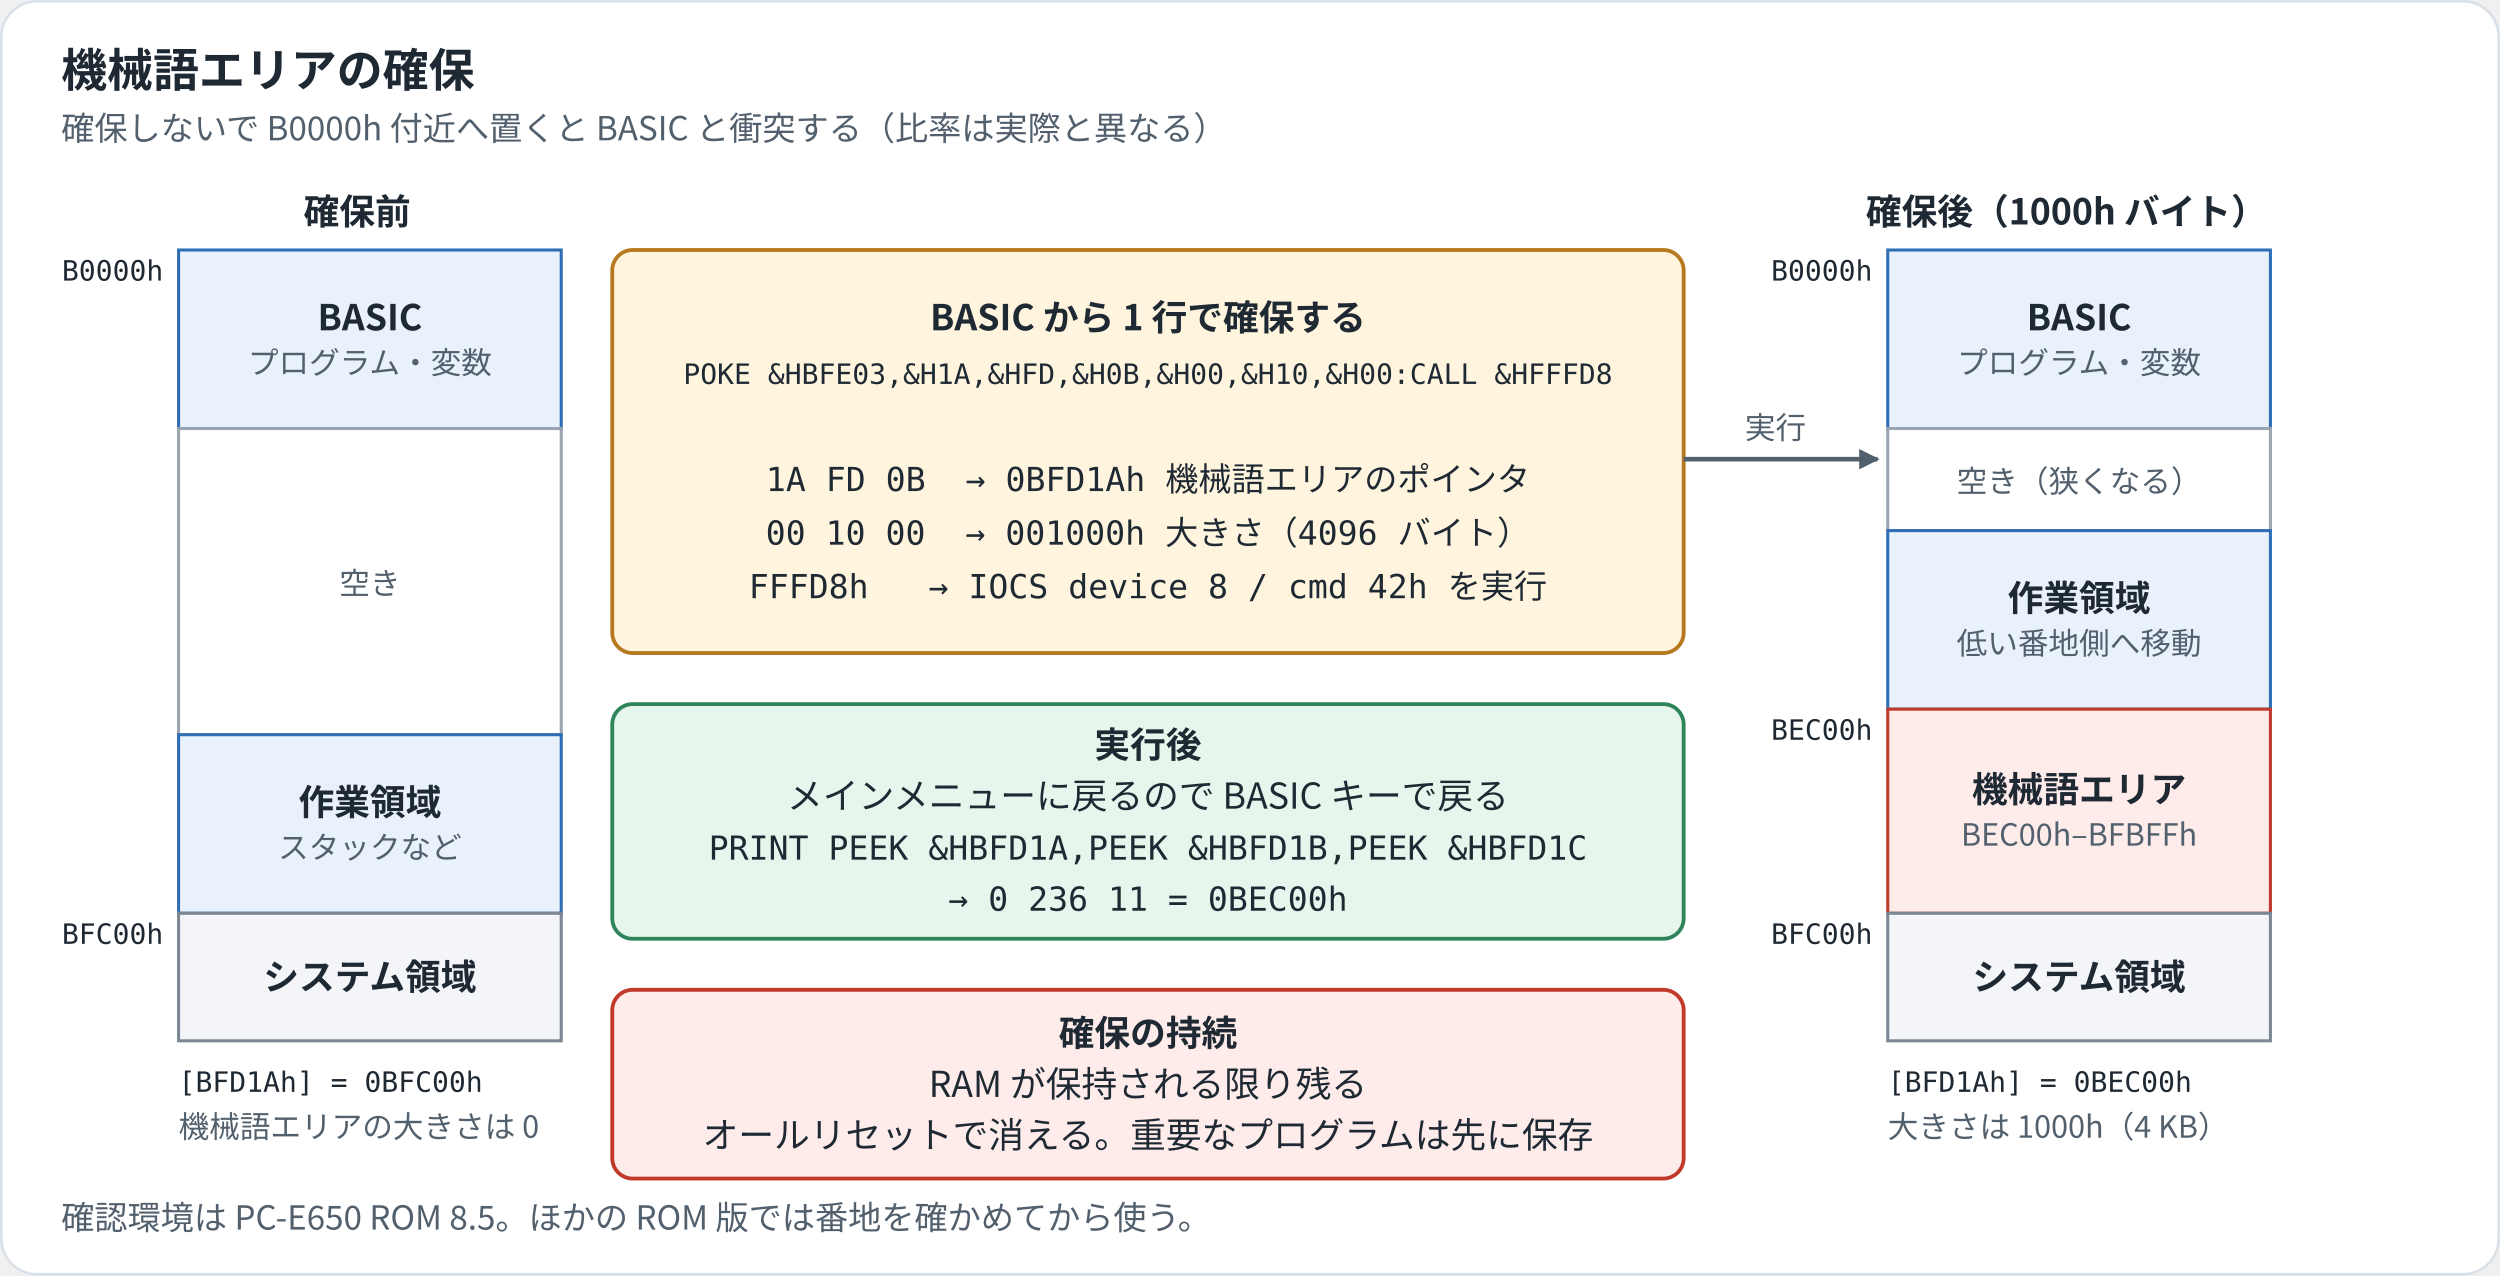
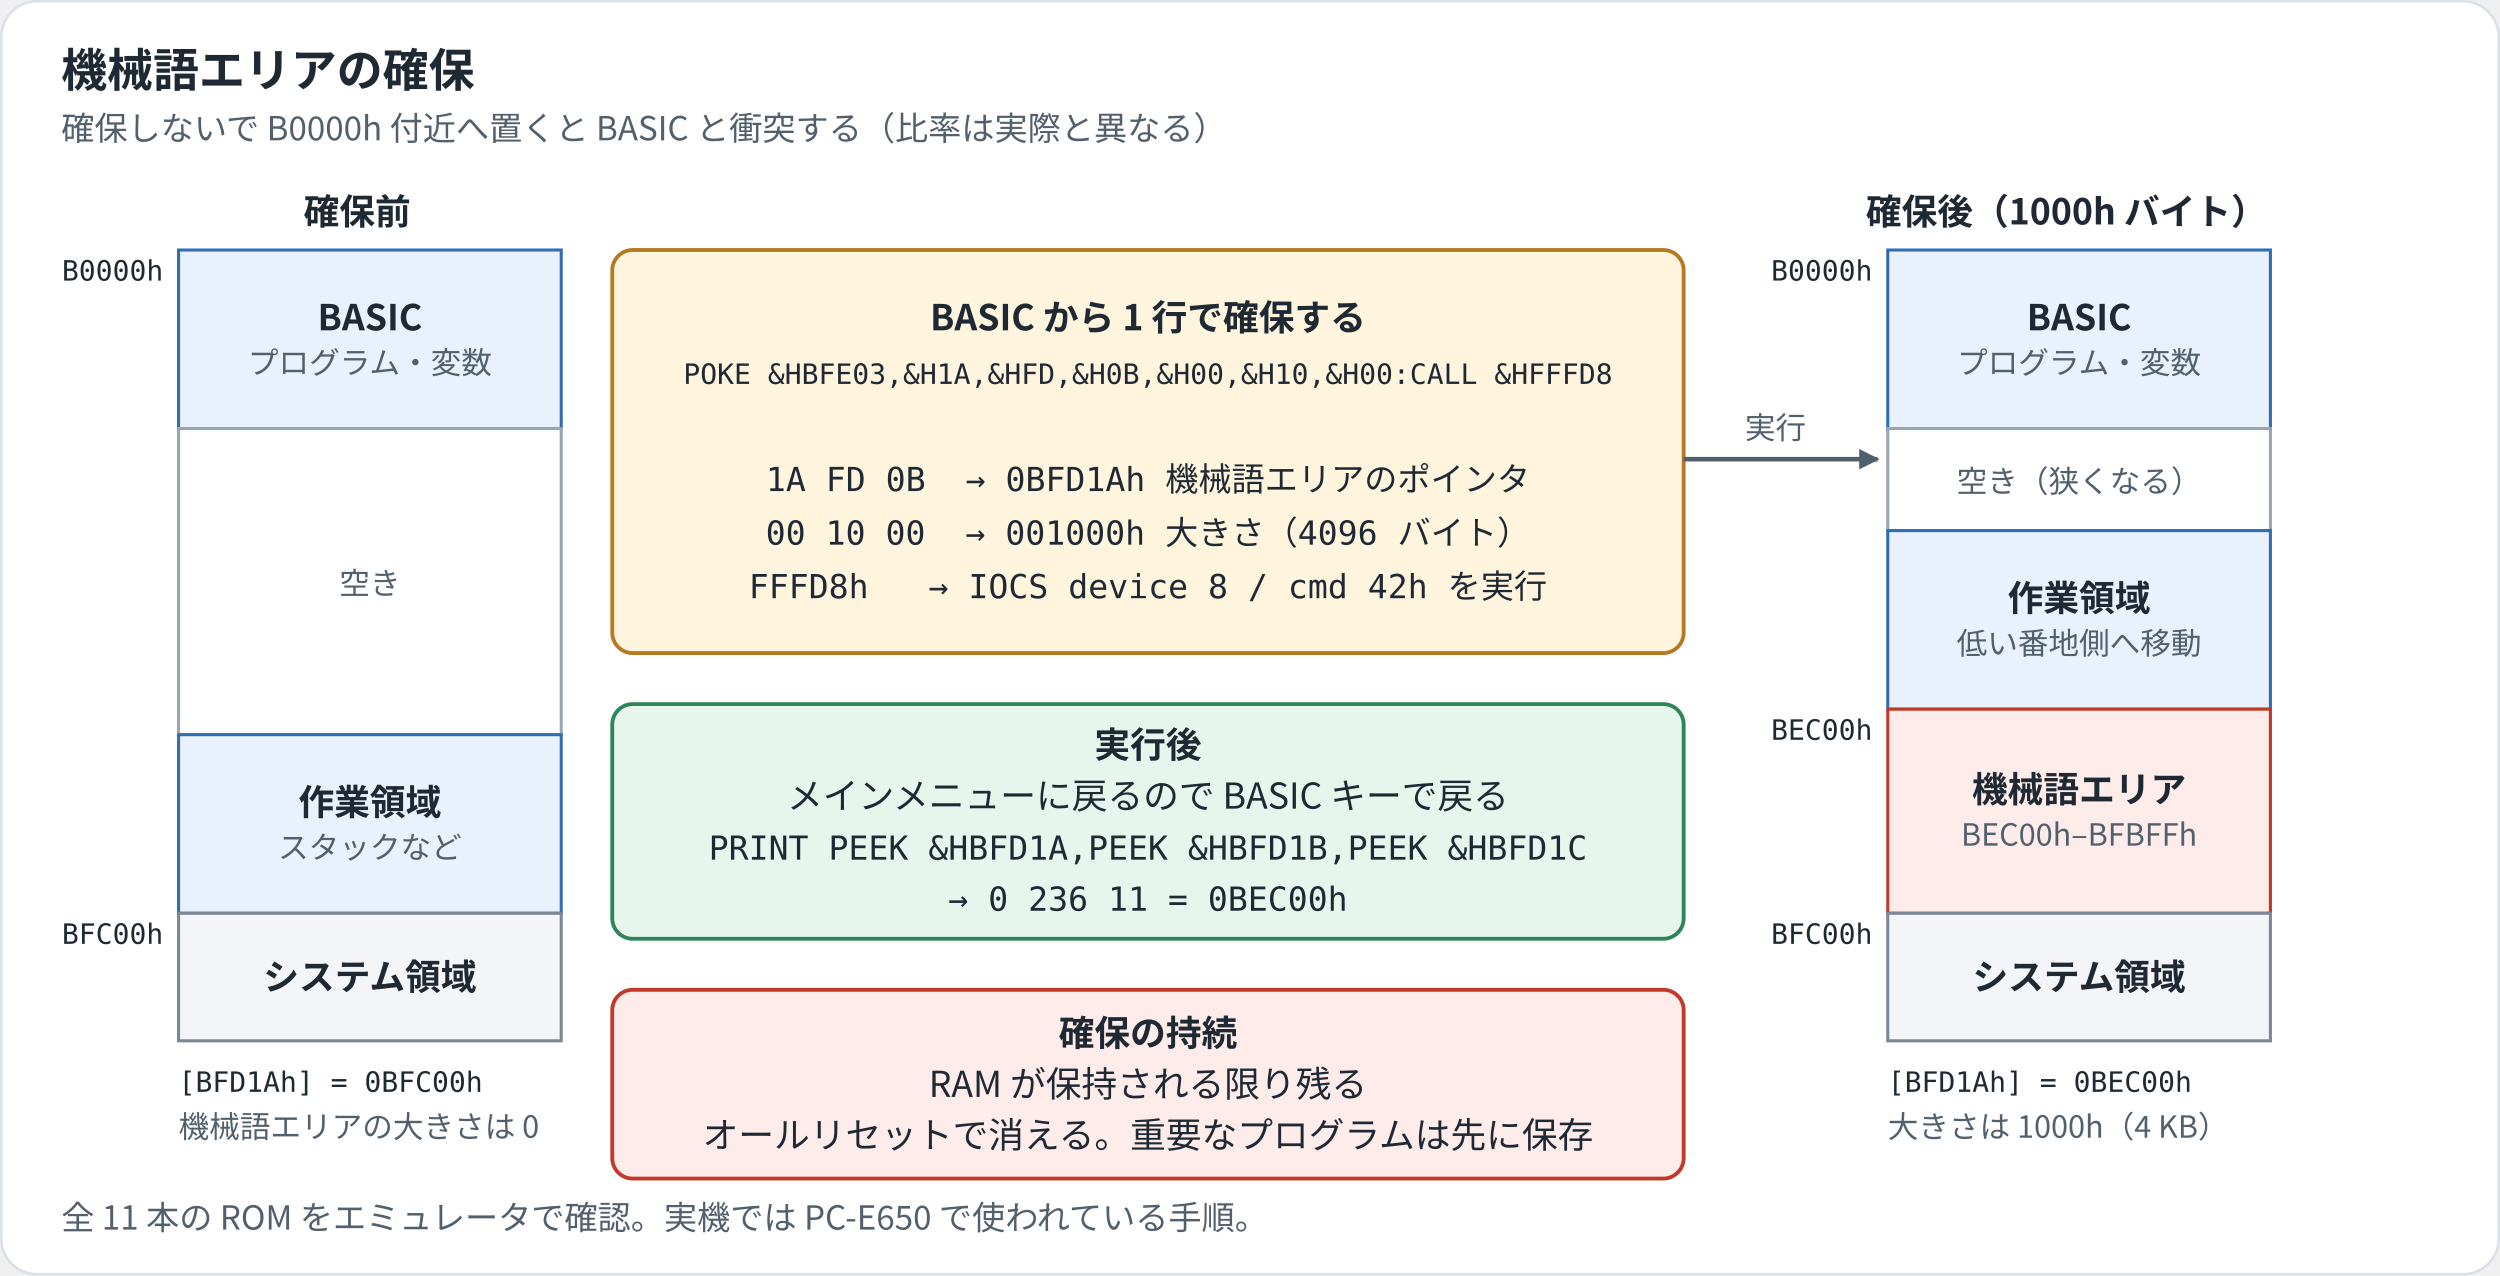
<svg xmlns="http://www.w3.org/2000/svg" viewBox="0 0 980 500" width="980" height="500" role="img" aria-labelledby="t d">
  <style>
    text { font-family: "Yu Gothic UI", "Meiryo", "Hiragino Sans", "Noto Sans CJK JP", "Noto Sans JP", sans-serif; font-size: 14px; fill: #1F2933; }
    .b { font-weight: 700; }
    .h { font-weight: 700; font-size: 18px; }
    .sub { font-size: 13px; fill: #52606D; }
    .s { font-size: 12px; fill: #52606D; }
    .m { font-family: "Cascadia Mono", "Consolas", "Menlo", "DejaVu Sans Mono", monospace; font-size: 13px; }
    .ms { font-family: "Cascadia Mono", "Consolas", "Menlo", "DejaVu Sans Mono", monospace; font-size: 11px; }
    .lbl { font-size: 12px; fill: #52606D; paint-order: stroke; stroke: #FFFFFF; stroke-width: 4px; stroke-linejoin: round; }
  </style>
  <defs>
    <marker id="a52606D" viewBox="0 0 10 10" refX="9" refY="5" markerWidth="8" markerHeight="8" markerUnits="userSpaceOnUse" orient="auto-start-reverse">
      <path d="M0,0 L10,5 L0,10 z" fill="#52606D" />
    </marker>
  </defs>
  <rect x="0.5" y="0.5" width="979" height="499" rx="14" fill="#FFFFFF" stroke="#D9E0E8" />
  <text x="24" y="34" class="h">機械語エリアの確保</text>
  <text x="24" y="55" class="sub">確保しないで B0000h 付近へ置くと BASIC と衝突する（比率は実際と異なる）</text>
  <text x="140" y="88" class="b" text-anchor="middle">確保前</text>
  <rect x="70" y="98" width="150" height="70" rx="0" fill="#E8F1FC" stroke="#2F6DB5" stroke-width="1.2" />
  <text x="145.0" y="129.5" class="b" text-anchor="middle">BASIC</text>
  <text x="145.0" y="146.5" class="s" text-anchor="middle">プログラム・変数</text>
  <text x="64" y="110" class="ms" xml:space="preserve" text-anchor="end">B0000h</text>
  <rect x="70" y="168" width="150" height="120" rx="0" fill="#FFFFFF" stroke="#9AA5B1" stroke-width="1.2" />
  <text x="145.0" y="233.0" class="s" text-anchor="middle">空き</text>
  <rect x="70" y="288" width="150" height="70" rx="0" fill="#E8F1FC" stroke="#2F6DB5" stroke-width="1.2" />
  <text x="145.0" y="319.5" class="b" text-anchor="middle">作業領域</text>
  <text x="145.0" y="336.5" class="s" text-anchor="middle">スタックなど</text>
  <rect x="70" y="358" width="150" height="50" rx="0" fill="#F3F5F8" stroke="#7B8794" stroke-width="1.2" />
  <text x="145.0" y="388.0" class="b" text-anchor="middle">システム領域</text>
  <text x="64" y="370" class="ms" xml:space="preserve" text-anchor="end">BFC00h</text>
  <text x="70" y="428" class="ms" xml:space="preserve">[BFD1Ah] = 0BFC00h</text>
  <text x="70" y="446" class="s">機械語エリアの大きさは 0</text>
  <text x="810" y="88" class="b" text-anchor="middle">確保後（1000h バイト）</text>
  <rect x="740" y="98" width="150" height="70" rx="0" fill="#E8F1FC" stroke="#2F6DB5" stroke-width="1.2" />
  <text x="815.0" y="129.5" class="b" text-anchor="middle">BASIC</text>
  <text x="815.0" y="146.5" class="s" text-anchor="middle">プログラム・変数</text>
  <text x="734" y="110" class="ms" xml:space="preserve" text-anchor="end">B0000h</text>
  <rect x="740" y="168" width="150" height="40" rx="0" fill="#FFFFFF" stroke="#9AA5B1" stroke-width="1.2" />
  <text x="815.0" y="193.0" class="s" text-anchor="middle">空き（狭くなる）</text>
  <rect x="740" y="208" width="150" height="70" rx="0" fill="#E8F1FC" stroke="#2F6DB5" stroke-width="1.2" />
  <text x="815.0" y="239.5" class="b" text-anchor="middle">作業領域</text>
  <text x="815.0" y="256.5" class="s" text-anchor="middle">低い番地側へ移動</text>
  <rect x="740" y="278" width="150" height="80" rx="0" fill="#FDECEA" stroke="#C0392B" stroke-width="1.2" />
  <text x="815.0" y="314.5" class="b" text-anchor="middle">機械語エリア</text>
  <text x="815.0" y="331.5" class="s" text-anchor="middle">BEC00h–BFBFFh</text>
  <text x="734" y="290" class="ms" xml:space="preserve" text-anchor="end">BEC00h</text>
  <rect x="740" y="358" width="150" height="50" rx="0" fill="#F3F5F8" stroke="#7B8794" stroke-width="1.2" />
  <text x="815.0" y="388.0" class="b" text-anchor="middle">システム領域</text>
  <text x="734" y="370" class="ms" xml:space="preserve" text-anchor="end">BFC00h</text>
  <text x="740" y="428" class="ms" xml:space="preserve">[BFD1Ah] = 0BEC00h</text>
  <text x="740" y="446" class="s">大きさは 1000h（4 KB）</text>
  <rect x="240" y="98" width="420" height="158" rx="8" fill="#FFF5DF" stroke="#B7791F" stroke-width="1.5" />
  <text x="450.0" y="129.5" class="b" text-anchor="middle">BASIC から 1 行で確保する</text>
  <text x="450.0" y="150.5" class="ms" xml:space="preserve" text-anchor="middle">POKE &amp;HBFE03,&amp;H1A,&amp;HFD,&amp;H0B,&amp;H00,&amp;H10,&amp;H00:CALL &amp;HFFFD8</text>
  <text x="450.0" y="171.5" text-anchor="middle" />
  <text x="450.0" y="192.5" class="m" xml:space="preserve" text-anchor="middle">1A FD 0B  → 0BFD1Ah 機械語エリアのポインタ</text>
  <text x="450.0" y="213.5" class="m" xml:space="preserve" text-anchor="middle">00 10 00  → 001000h 大きさ（4096 バイト）</text>
  <text x="450.0" y="234.5" class="m" xml:space="preserve" text-anchor="middle">FFFD8h   → IOCS device 8 / cmd 42h を実行</text>
  <polyline points="660,180 736,180" fill="none" stroke="#52606D" stroke-width="1.8" marker-end="url(#a52606D)" />
  <text x="696" y="172" class="lbl" text-anchor="middle">実行</text>
  <rect x="240" y="276" width="420" height="92" rx="8" fill="#E6F6EC" stroke="#2F855A" stroke-width="1.5" />
  <text x="450.0" y="297.0" class="b" text-anchor="middle">実行後</text>
  <text x="450.0" y="317.0" text-anchor="middle">メインメニューに戻るので BASIC キーで戻る</text>
  <text x="450.0" y="337.0" class="m" xml:space="preserve" text-anchor="middle">PRINT PEEK &amp;HBFD1A,PEEK &amp;HBFD1B,PEEK &amp;HBFD1C</text>
  <text x="450.0" y="357.0" class="m" xml:space="preserve" text-anchor="middle">→ 0 236 11 = 0BEC00h</text>
  <rect x="240" y="388" width="420" height="74" rx="8" fill="#FDECEA" stroke="#C0392B" stroke-width="1.5" />
  <text x="450.0" y="410.0" class="b" text-anchor="middle">確保の持続</text>
  <text x="450.0" y="430.0" text-anchor="middle">RAM が保持される限り残る</text>
  <text x="450.0" y="450.0" text-anchor="middle">オールリセットで消える。重要なプログラムは先に保存</text>
-   <text x="24" y="482" class="sub">確認環境は PC-E650 ROM 8.5。ほかの ROM 版では番地を確かめてから使う。</text>
+   <text x="24" y="482" class="sub">全 11 本の ROM をエミュレータで確認。実機では PC-E650 で使われている手順。</text>
</svg>
